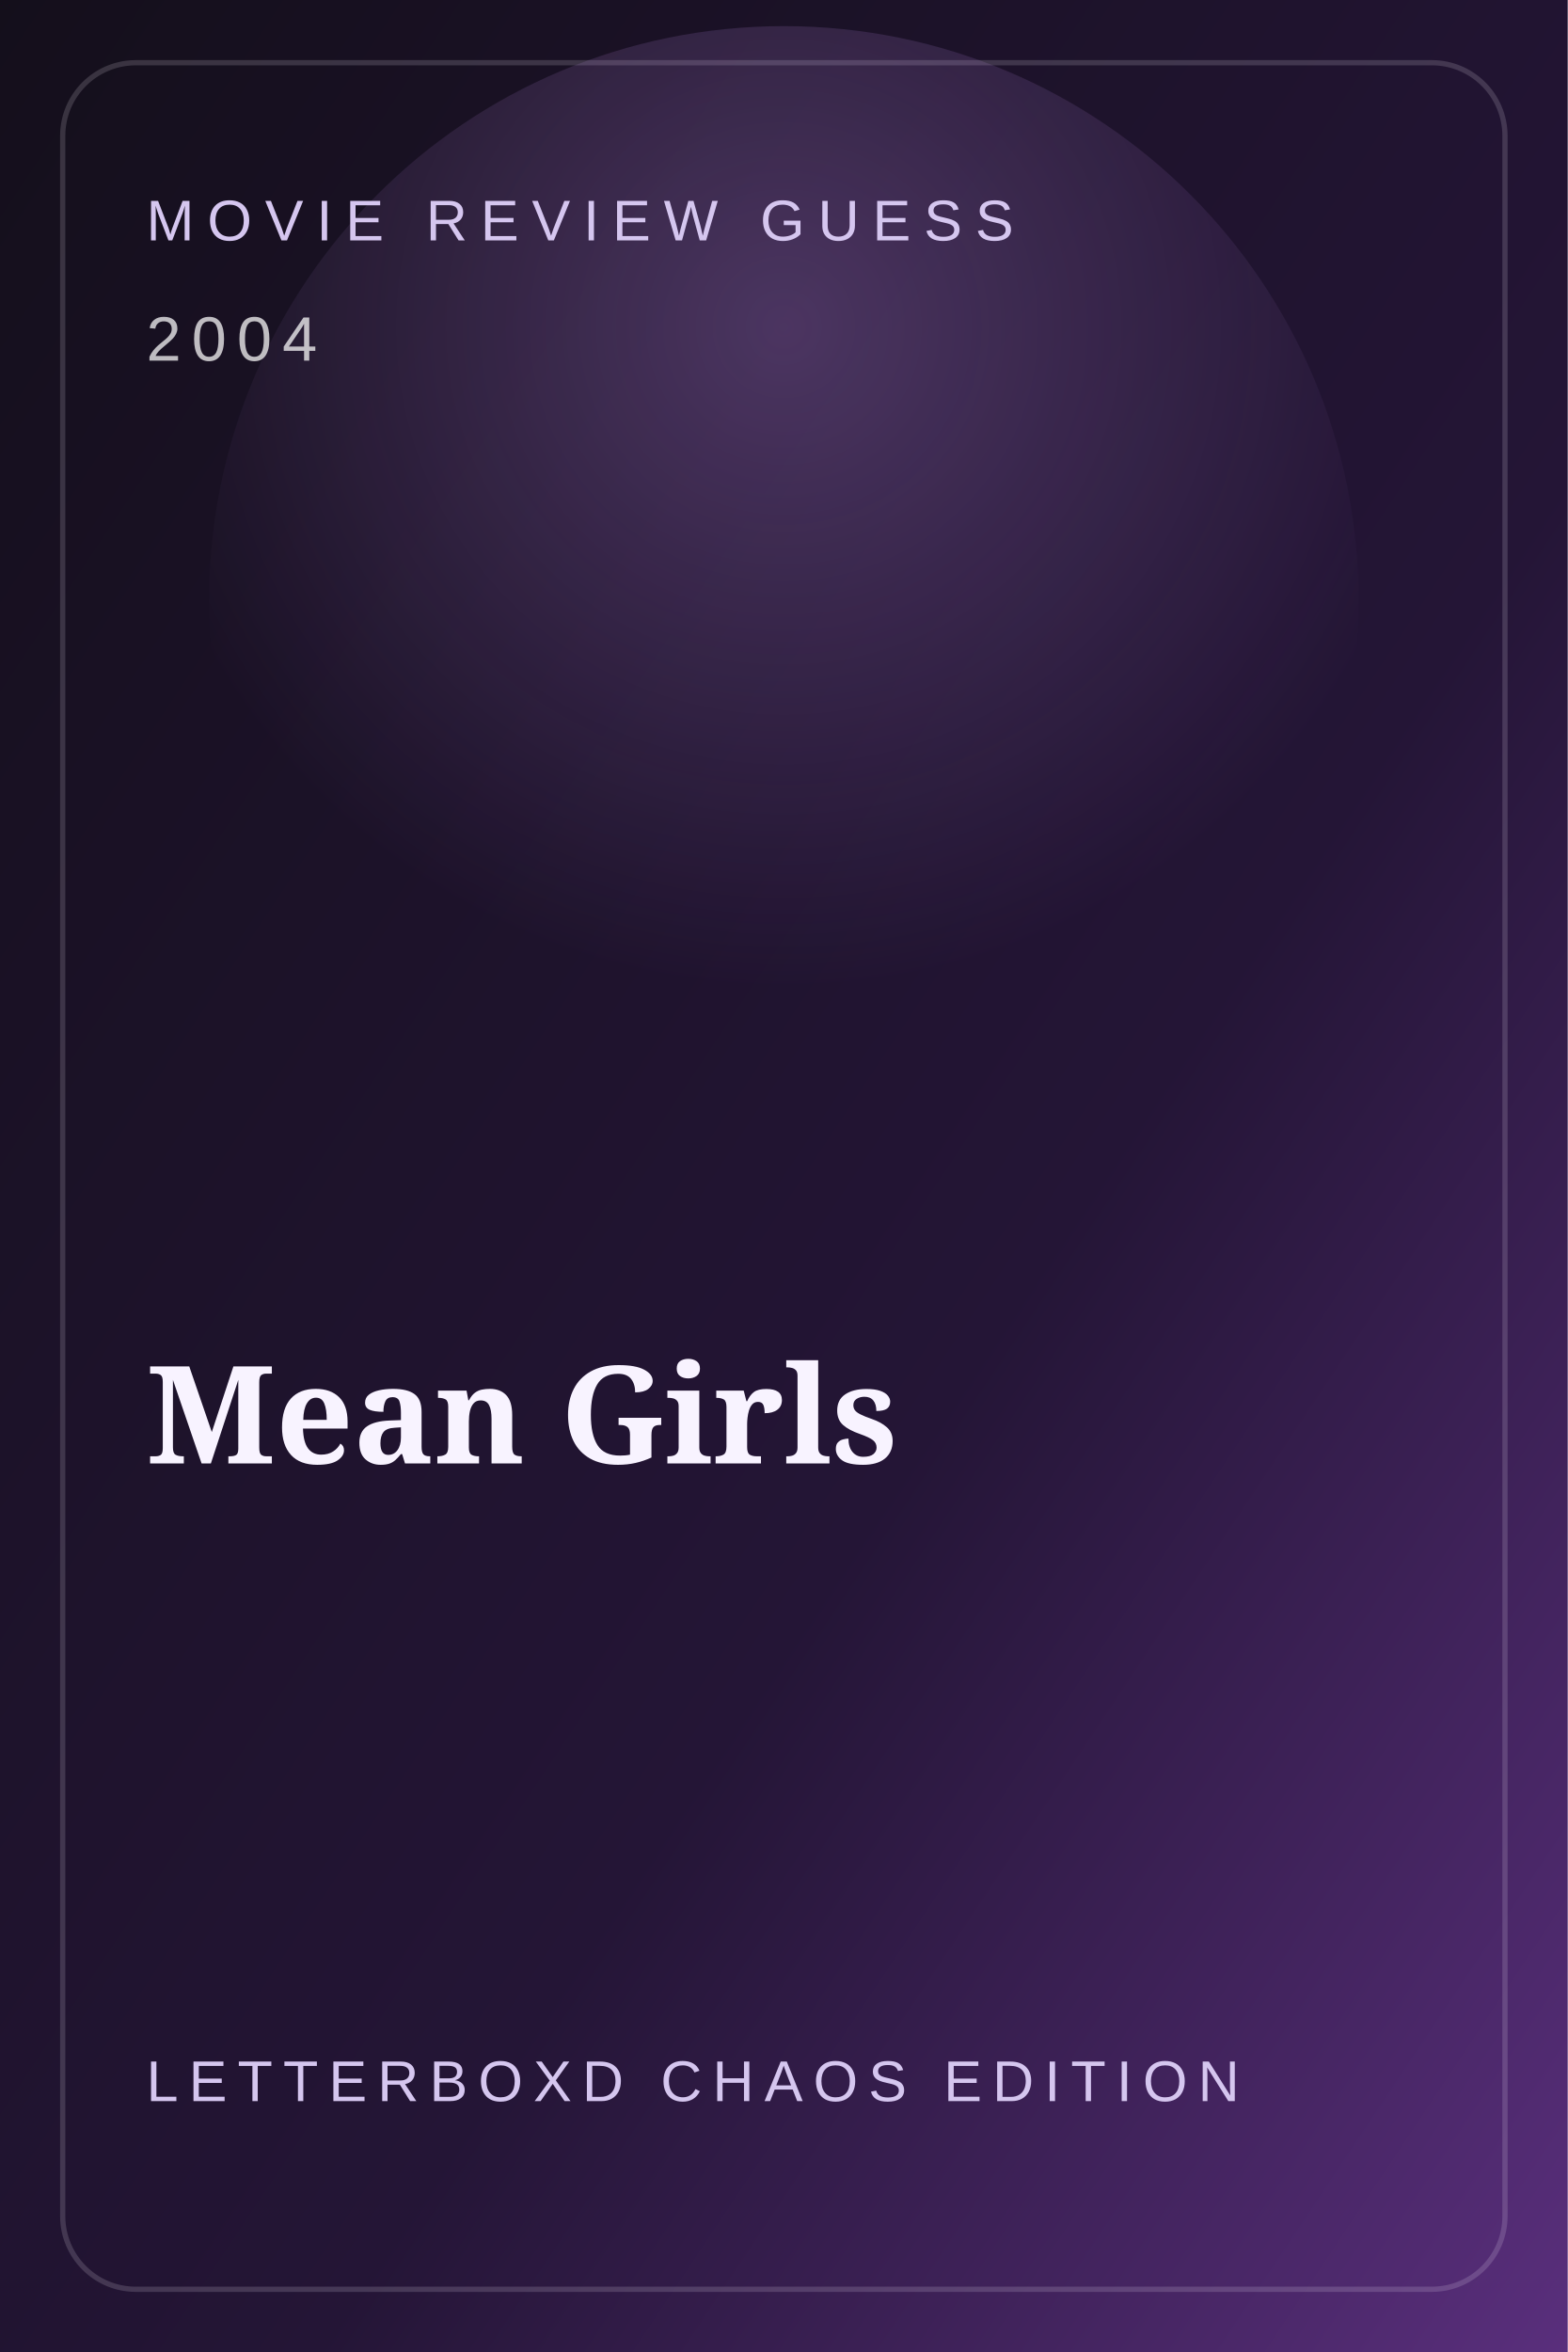
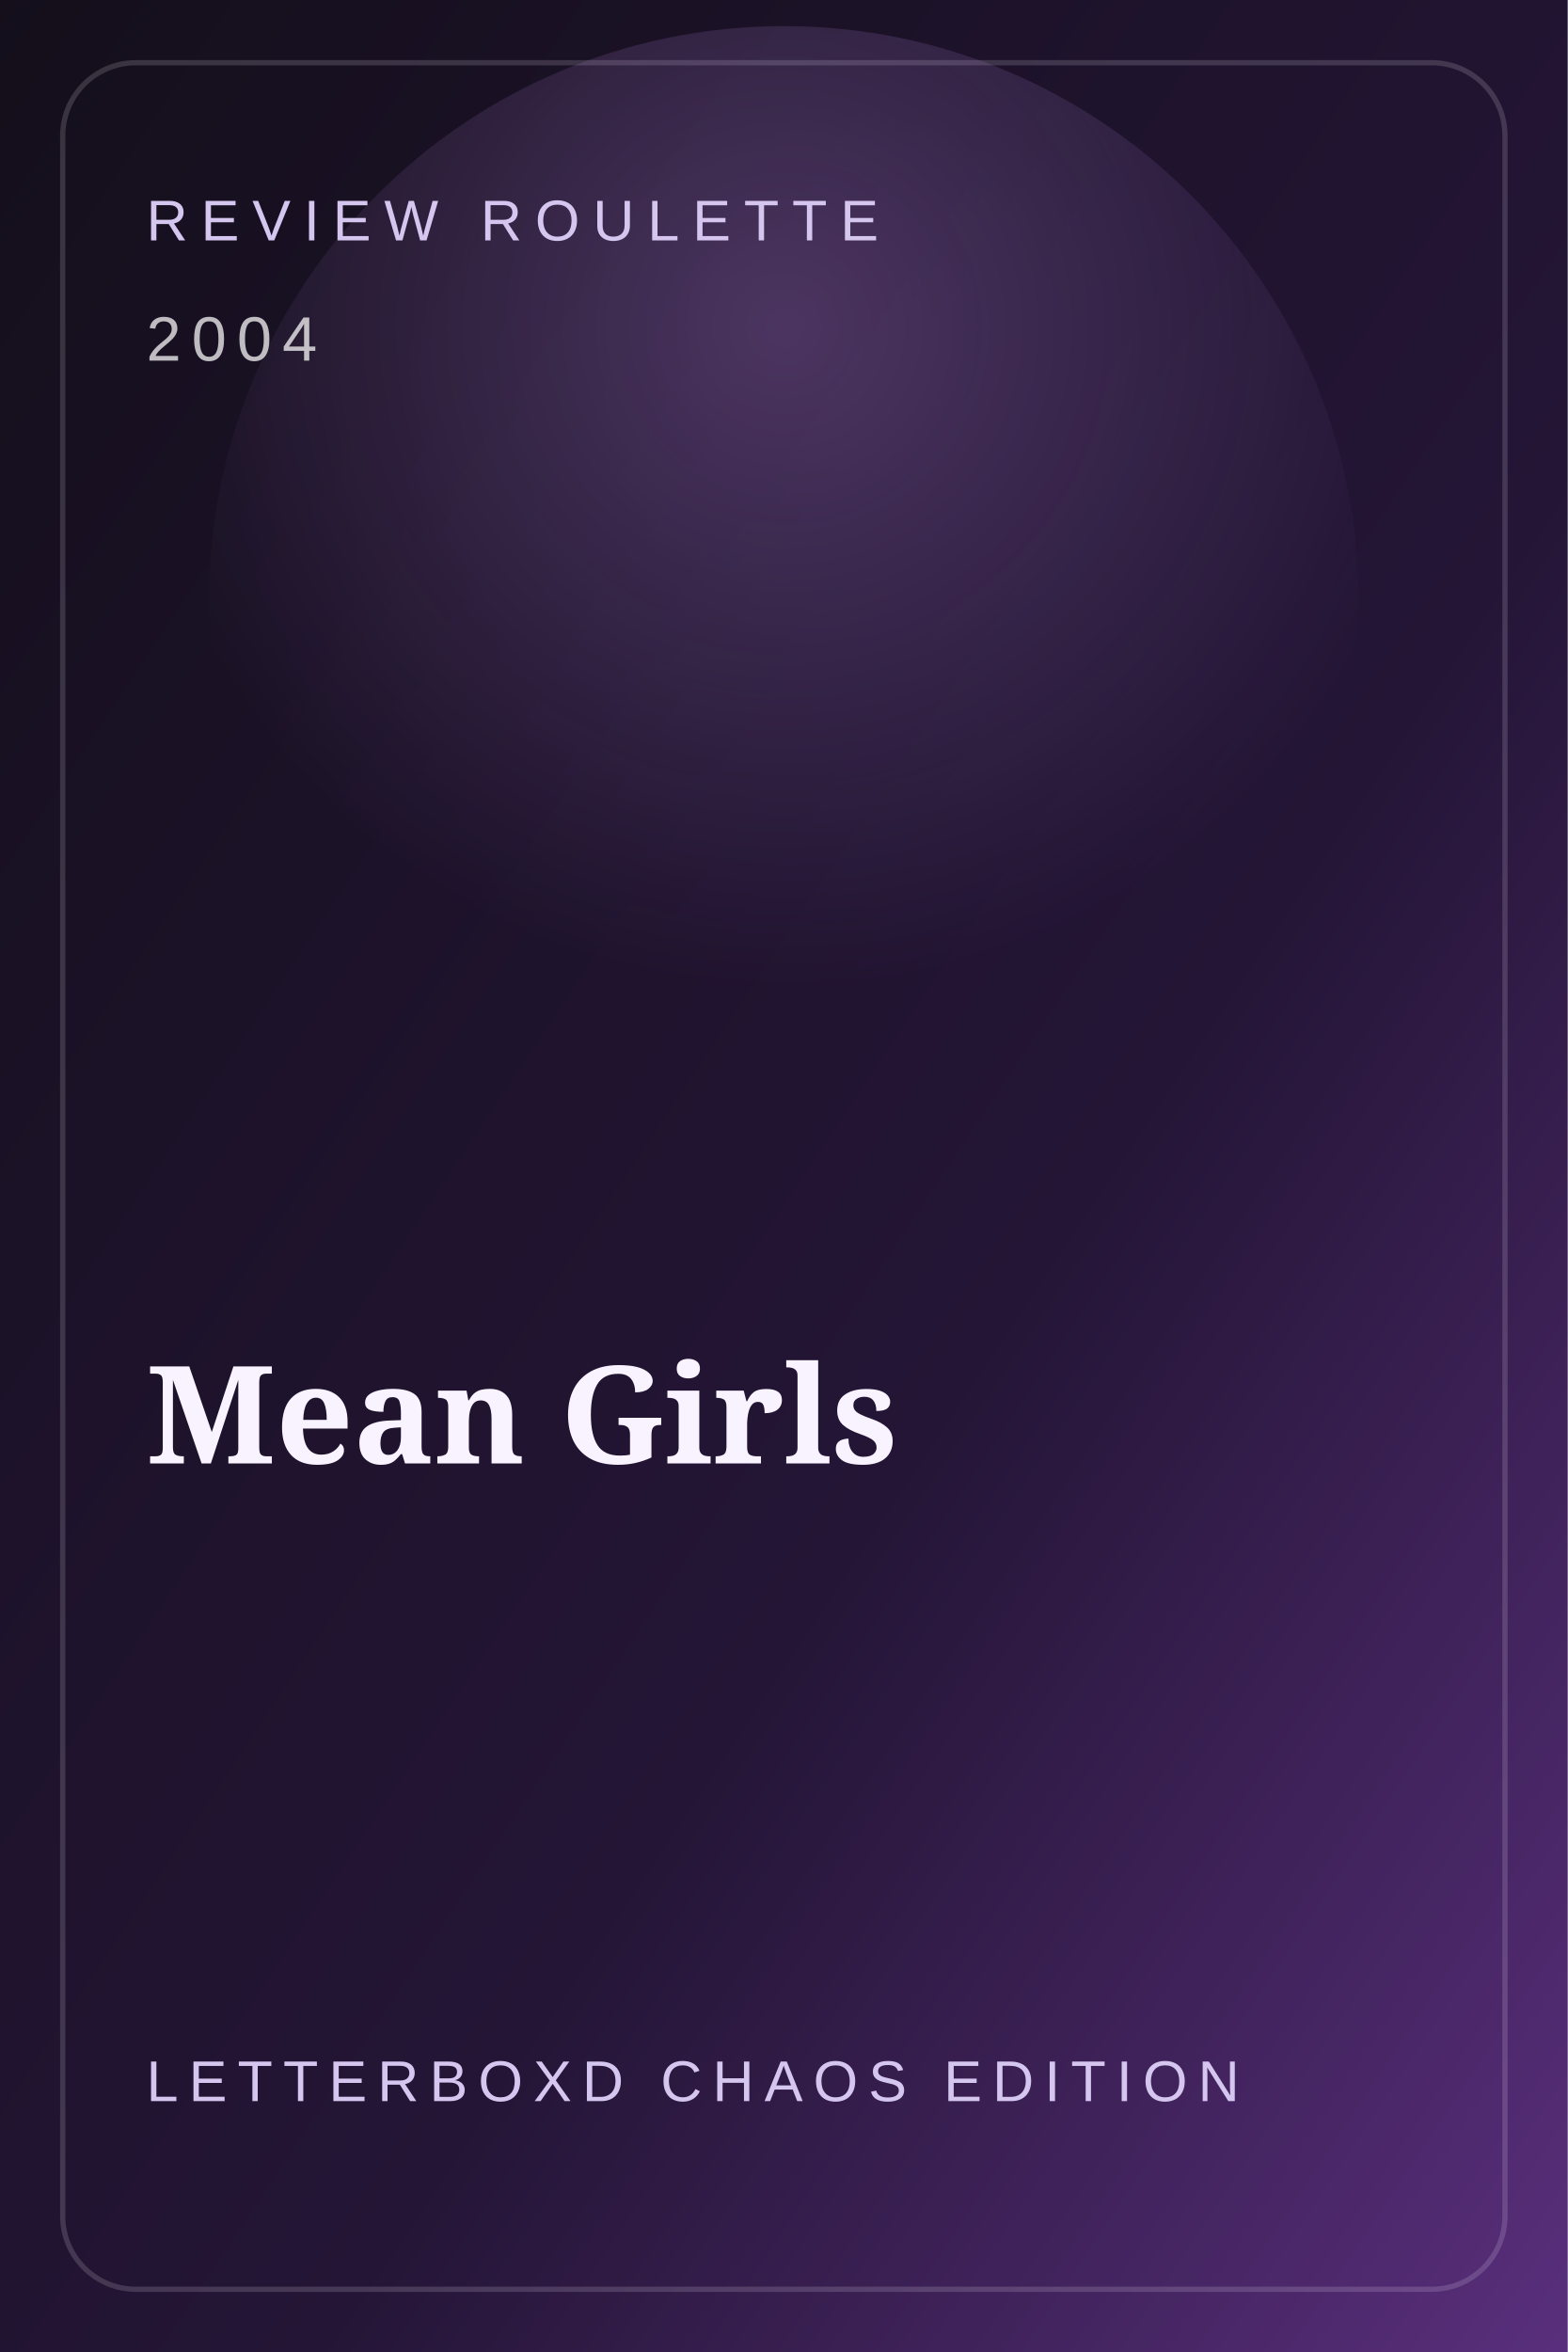
<svg xmlns="http://www.w3.org/2000/svg" width="600" height="900" viewBox="0 0 600 900" role="img" aria-labelledby="title desc">
  <defs>
    <linearGradient id="bg" x1="0" y1="0" x2="1" y2="1">
      <stop offset="0%" stop-color="#140f1b" />
      <stop offset="60%" stop-color="#241536" />
      <stop offset="100%" stop-color="#5a2f7d" />
    </linearGradient>
    <radialGradient id="glow" cx="50%" cy="26%" r="58%">
      <stop offset="0%" stop-color="#d199ff" stop-opacity="0.26" />
      <stop offset="100%" stop-color="#d199ff" stop-opacity="0" />
    </radialGradient>
  </defs>
  <rect width="600" height="900" fill="url(#bg)" />
  <rect x="24" y="24" width="552" height="852" rx="28" fill="none" stroke="#f6efff" stroke-opacity="0.16" stroke-width="2" />
  <circle cx="300" cy="230" r="220" fill="url(#glow)" />
-   <text x="56" y="92" fill="#d5c6ef" font-family="Arial, sans-serif" font-size="22" letter-spacing="5">MOVIE REVIEW GUESS</text>
+   <text x="56" y="92" fill="#d5c6ef" font-family="Arial, sans-serif" font-size="22" letter-spacing="5">REVIEW ROULETTE</text>
  <text x="56" y="138" fill="#ffffff" fill-opacity="0.72" font-family="Arial, sans-serif" font-size="24" letter-spacing="4">2004</text>
  <text x="56" y="560" fill="#f8f3ff" font-family="Georgia, serif" font-size="52" font-weight="700">Mean Girls</text>
  <text x="56" y="804" fill="#d5c6ef" font-family="Arial, sans-serif" font-size="22" letter-spacing="4">LETTERBOXD CHAOS EDITION</text>
</svg>
